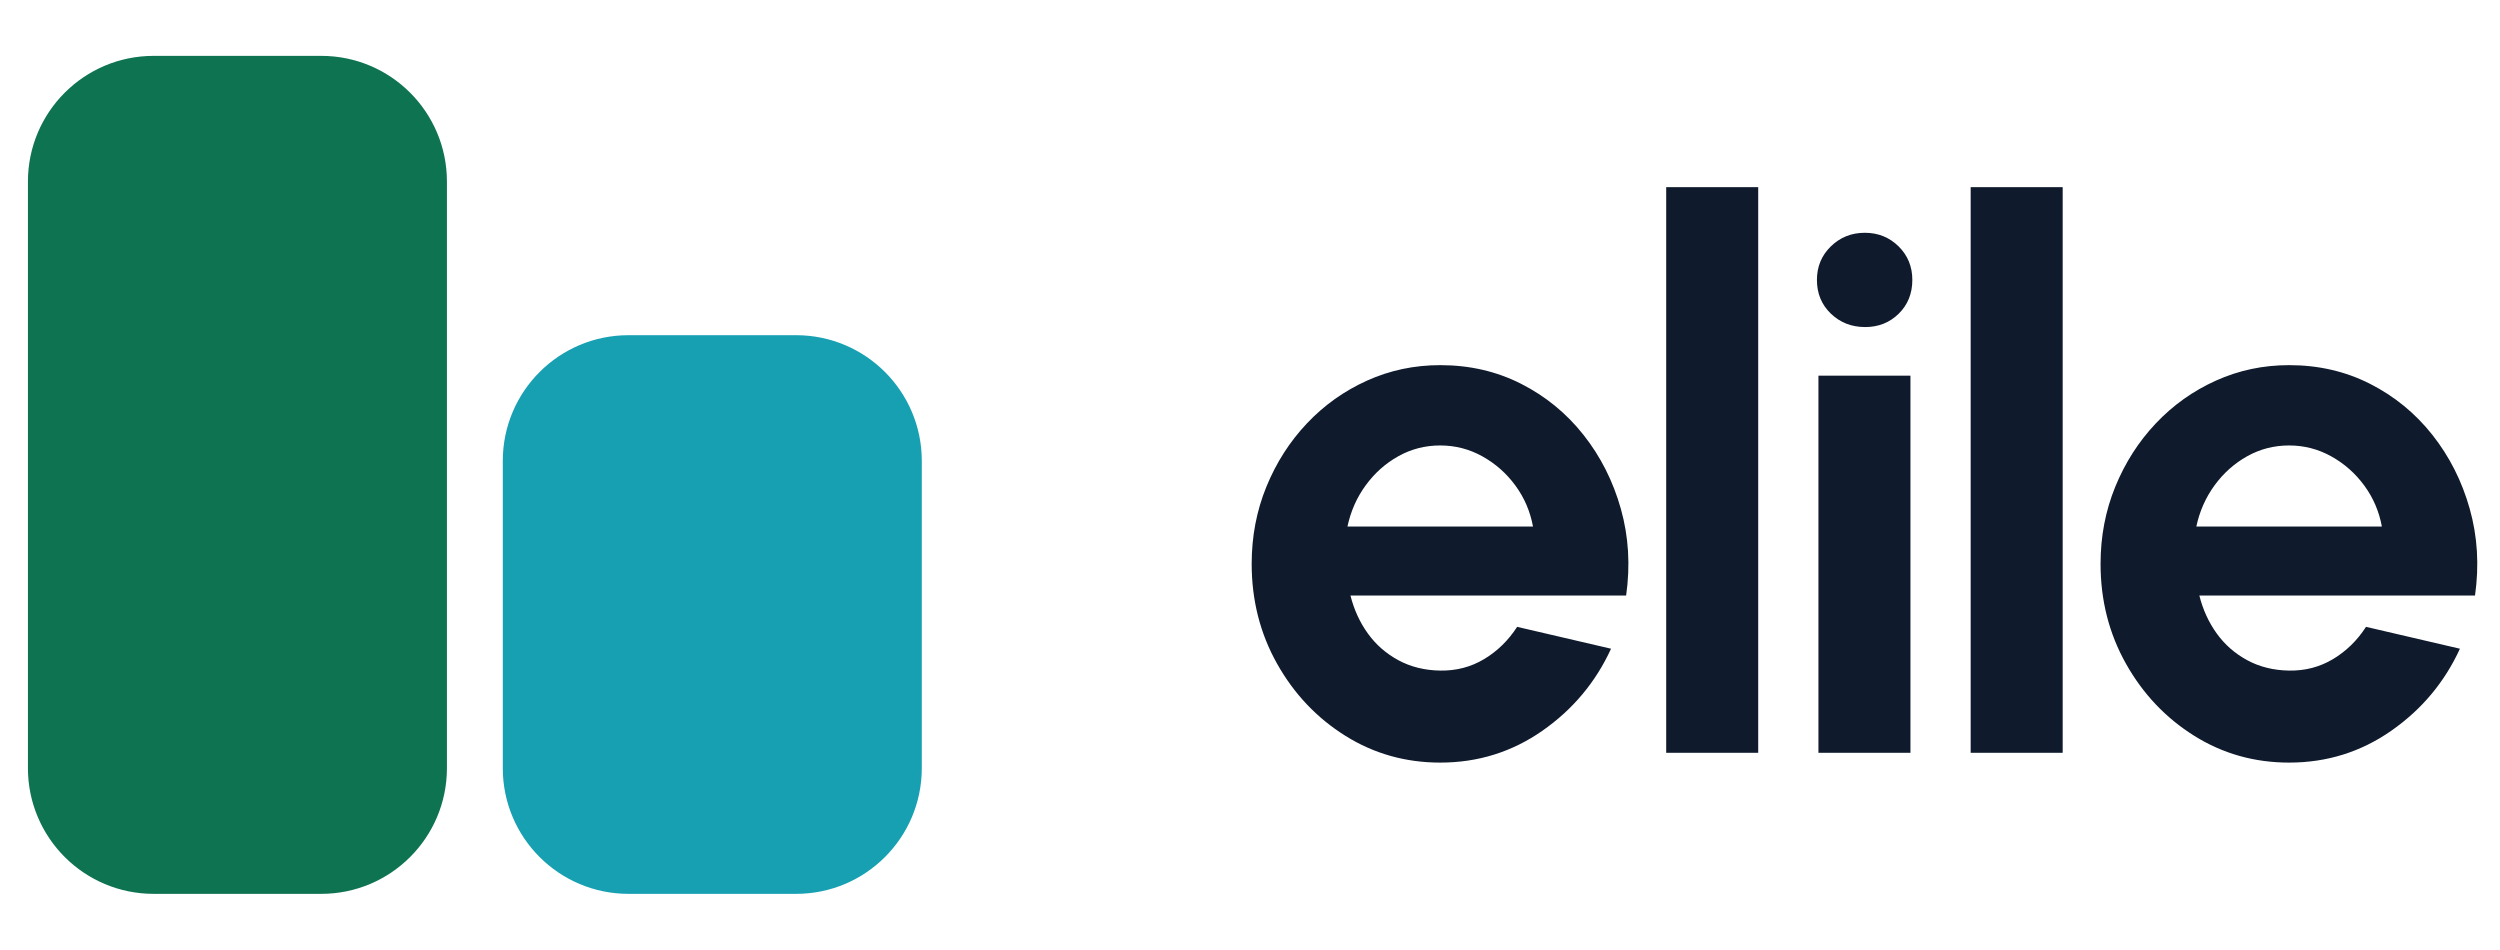
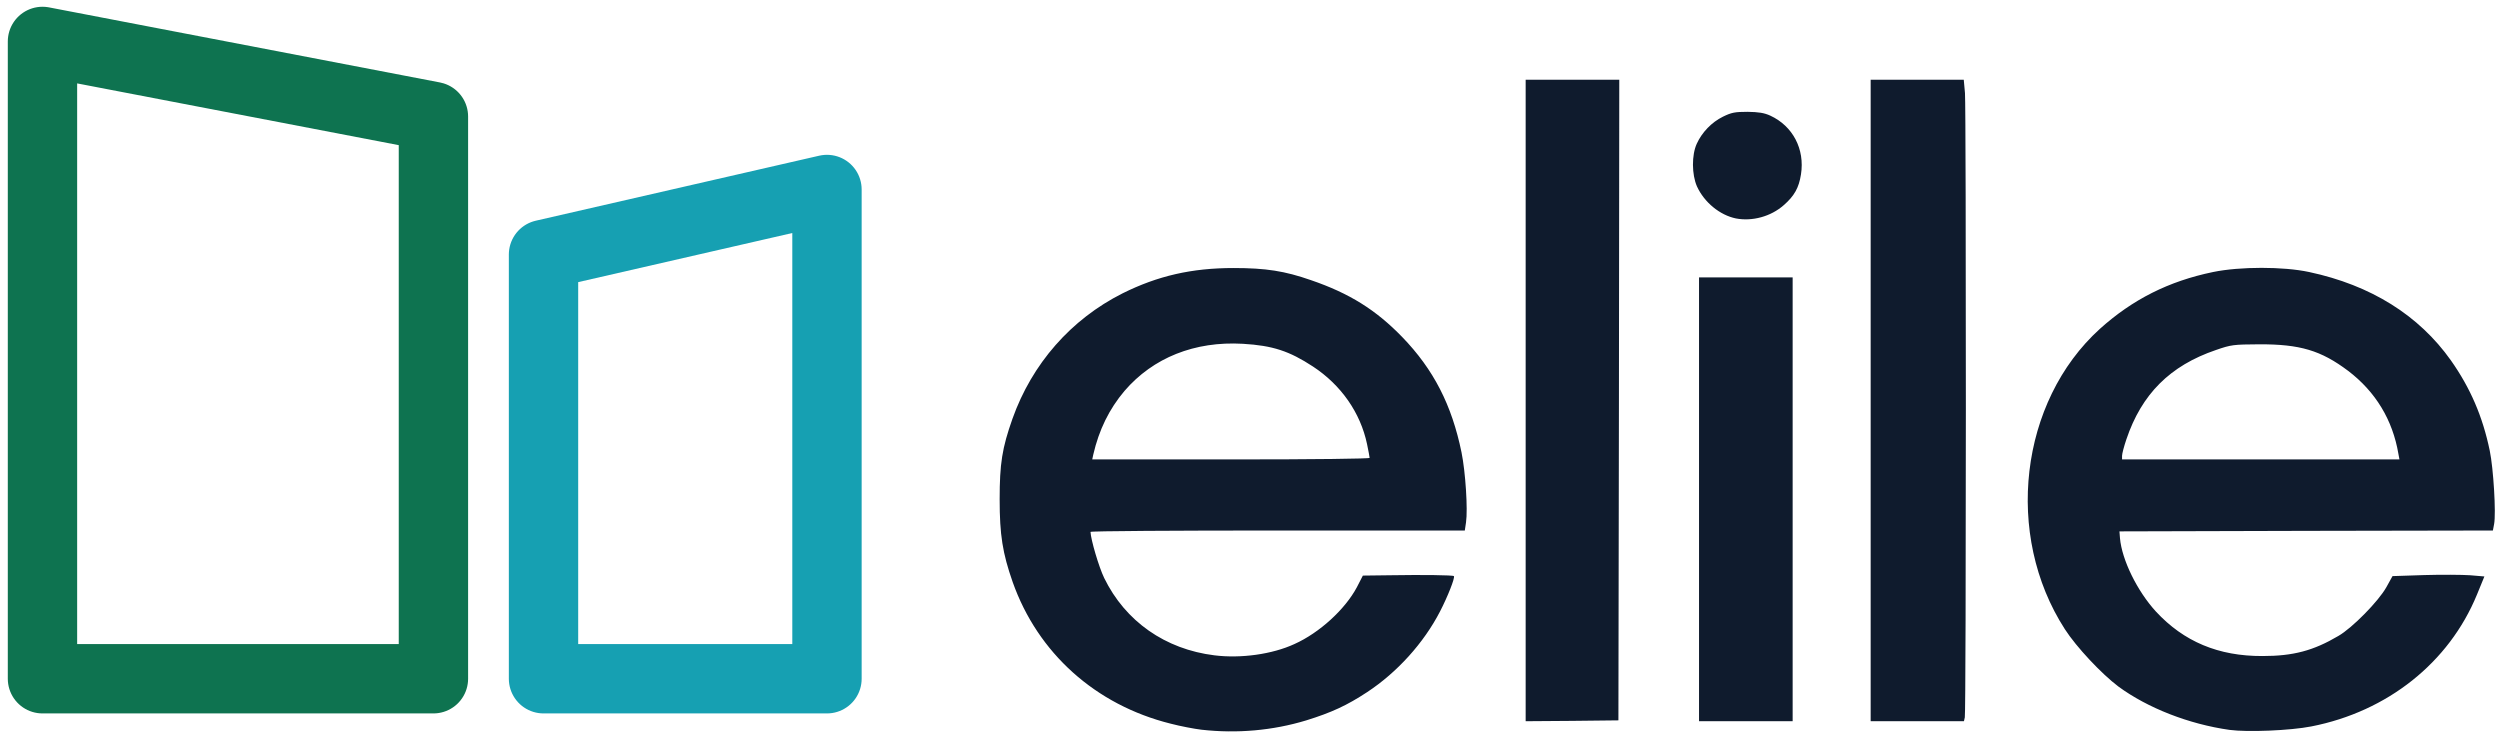
- <svg xmlns="http://www.w3.org/2000/svg" viewBox="0 0 89.5 34" width="358" height="136" role="img" aria-label="elile">
-   <rect x="1" y="2" width="15" height="30" rx="4.5" fill="#0E7350" />
-   <rect x="18" y="12" width="15" height="20" rx="4.5" fill="#16A0B2" />
-   <g fill="#0F1B2D">
-     <path transform="translate(44.00 26.95) scale(0.0135 -0.0135)" d="M560 -26Q422 -26 308.5 45.0Q195 116 127.5 236.0Q60 356 60 501Q60 610 99.0 705.5Q138 801 206.5 873.5Q275 946 366.0 987.0Q457 1028 560 1028Q677 1028 774.5 978.5Q872 929 940.0 843.0Q1008 757 1039.0 647.0Q1070 537 1053 417H322Q336 361 368.0 316.5Q400 272 449.0 245.5Q498 219 560 218Q624 217 676.5 248.5Q729 280 764 334L1013 276Q952 143 831.0 58.5Q710 -26 560 -26ZM314 600H806Q795 660 759.5 708.5Q724 757 672.0 786.0Q620 815 560 815Q500 815 449.0 786.5Q398 758 362.5 709.5Q327 661 314 600Z" />
-     <path transform="translate(58.03 26.95) scale(0.0135 -0.0135)" d="M120 0V1500H364V0Z" />
-     <path transform="translate(63.48 26.95) scale(0.0135 -0.0135)" d="M120 1000H364V0H120ZM244 1129Q190 1129 153.0 1164.5Q116 1200 116 1254Q116 1307 153.0 1343.0Q190 1379 243 1379Q296 1379 332.5 1343.0Q369 1307 369 1254Q369 1200 333.0 1164.5Q297 1129 244 1129Z" />
-     <path transform="translate(68.93 26.95) scale(0.0135 -0.0135)" d="M120 0V1500H364V0Z" />
-     <path transform="translate(74.39 26.95) scale(0.0135 -0.0135)" d="M560 -26Q422 -26 308.5 45.0Q195 116 127.5 236.0Q60 356 60 501Q60 610 99.0 705.5Q138 801 206.5 873.5Q275 946 366.0 987.0Q457 1028 560 1028Q677 1028 774.5 978.5Q872 929 940.0 843.0Q1008 757 1039.0 647.0Q1070 537 1053 417H322Q336 361 368.0 316.5Q400 272 449.0 245.5Q498 219 560 218Q624 217 676.5 248.5Q729 280 764 334L1013 276Q952 143 831.0 58.5Q710 -26 560 -26ZM314 600H806Q795 660 759.5 708.5Q724 757 672.0 786.0Q620 815 560 815Q500 815 449.0 786.5Q398 758 362.5 709.5Q327 661 314 600Z" />
+ <svg xmlns="http://www.w3.org/2000/svg" viewBox="282 193 1442 425" width="1442" height="425" role="img" aria-label="elile">
+   <g fill="none" stroke-width="40" stroke-linejoin="round">
+     <path stroke="#0E7350" d="M306.5 216.9L532 260.2V584.5H306.5Z" />
+     <path stroke="#16A0B2" d="M595.5 339.8L759 302.3V584.5H595.5Z" />
  </g>
+   <path fill="#0F1B2D" d="M975 613.9C970.9 613.4 962.9 611.9 957.2 610.4C913.9 599.6 880.6 569.7 866.1 528.7C860.3 512.1 858.6 501.6 858.6 481C858.6 460.4 860 451.5 866 434.5C877.3 402.8 899.7 377.2 929.5 362.2C949.8 352.1 969.4 347.6 993.5 347.6C1012.2 347.6 1023 349.3 1038.2 354.6C1060.4 362.2 1075.7 371.8 1090.8 387.4C1108.9 406.1 1119.4 426.6 1125 453.9C1127.3 465.2 1128.7 486.9 1127.6 494.3L1126.9 499L1018.9 499C959.6 499 911 499.3 911 499.8C911.2 504.3 915.8 520 918.9 526.4C931.1 551.4 954.1 567.5 982.5 571C997.7 572.9 1015.8 570.4 1028.6 564.5C1043.1 558 1057.8 544.5 1064.6 531.8L1068.1 525L1084.3 524.8C1102.4 524.5 1120.1 524.7 1120.6 525.3C1121.4 526.1 1117 537.2 1112.6 545.7C1103.2 563.9 1087.9 580.8 1070.6 592.2C1058.9 599.9 1050 604 1035.5 608.5C1016.1 614.4 995.4 616.2 975 613.9ZM1568 614C1544.6 610.7 1520.8 601.4 1503.9 589C1494.2 581.7 1479.7 566.3 1473 555.9C1437.9 501.5 1446.9 424.7 1493.2 382.7C1512.1 365.7 1532.9 355.2 1558.5 349.9C1574.1 346.7 1599 346.7 1613.9 349.9C1649.5 357.5 1677.2 374.8 1695.7 400.9C1706.9 416.8 1714 433.2 1718.1 453C1720.2 463.1 1721.8 489.1 1720.6 495.3L1719.9 499L1612.2 499.2L1504.5 499.5L1504.8 503.4C1505.9 516 1514.8 534 1525.5 545.7C1541.6 563.1 1561.6 571.5 1587 571.4C1604.8 571.4 1616.4 568.3 1630.8 559.8C1638.8 555.2 1653.9 539.8 1658.4 531.8L1662 525.3L1680.3 524.7C1690.3 524.4 1702.2 524.5 1706.7 524.8L1715 525.5L1710.7 536C1694.6 575.2 1659.1 603.4 1615.2 612C1603 614.4 1578.4 615.4 1568 614ZM1162 424L1162 239L1189 239L1216 239L1215.8 423.8L1215.5 608.5L1188.8 608.8L1162 609L1162 424ZM1262 481L1262 353L1289 353L1316 353L1316 481L1316 609L1289 609L1262 609L1262 481ZM1361 424L1361 239L1387.9 239L1414.7 239L1415.4 246.7C1416.1 256.5 1416.1 603.7 1415.3 606.8L1414.8 609L1387.9 609L1361 609L1361 424ZM1072 457.1C1072 456.6 1071.3 453 1070.5 449.1C1066.7 431.1 1055.6 415.1 1039.3 404.4C1025.7 395.5 1016.1 392.3 998.9 391.3C971.1 389.7 947.1 399.3 930.6 418.5C921.8 428.9 915.9 440.9 912.6 455.2L912 458L992 458C1040.9 458 1072 457.6 1072 457.1ZM1665.4 454.8C1662.1 435.2 1652.2 418.9 1636.4 406.9C1620.7 395.1 1608.6 391.5 1585 391.6C1570.3 391.7 1569 391.8 1560.1 394.9C1533.7 403.9 1517.3 420.3 1508.5 446.4C1507.1 450.5 1506 454.8 1506 455.9L1506 458L1586 458L1666 458L1665.4 454.8ZM1283.3 319C1274 317.1 1265 309.7 1260.8 300.5C1257.8 293.7 1257.7 282.4 1260.7 275.9C1263.7 269.3 1269.3 263.5 1275.8 260.3C1280.7 257.9 1282.7 257.5 1290 257.5C1296.4 257.6 1299.6 258.1 1303.1 259.7C1316.1 265.7 1323.1 279 1320.8 293.6C1319.6 301.3 1317 306 1310.8 311.4C1303.4 317.9 1292.7 320.8 1283.3 319Z" />
</svg>
